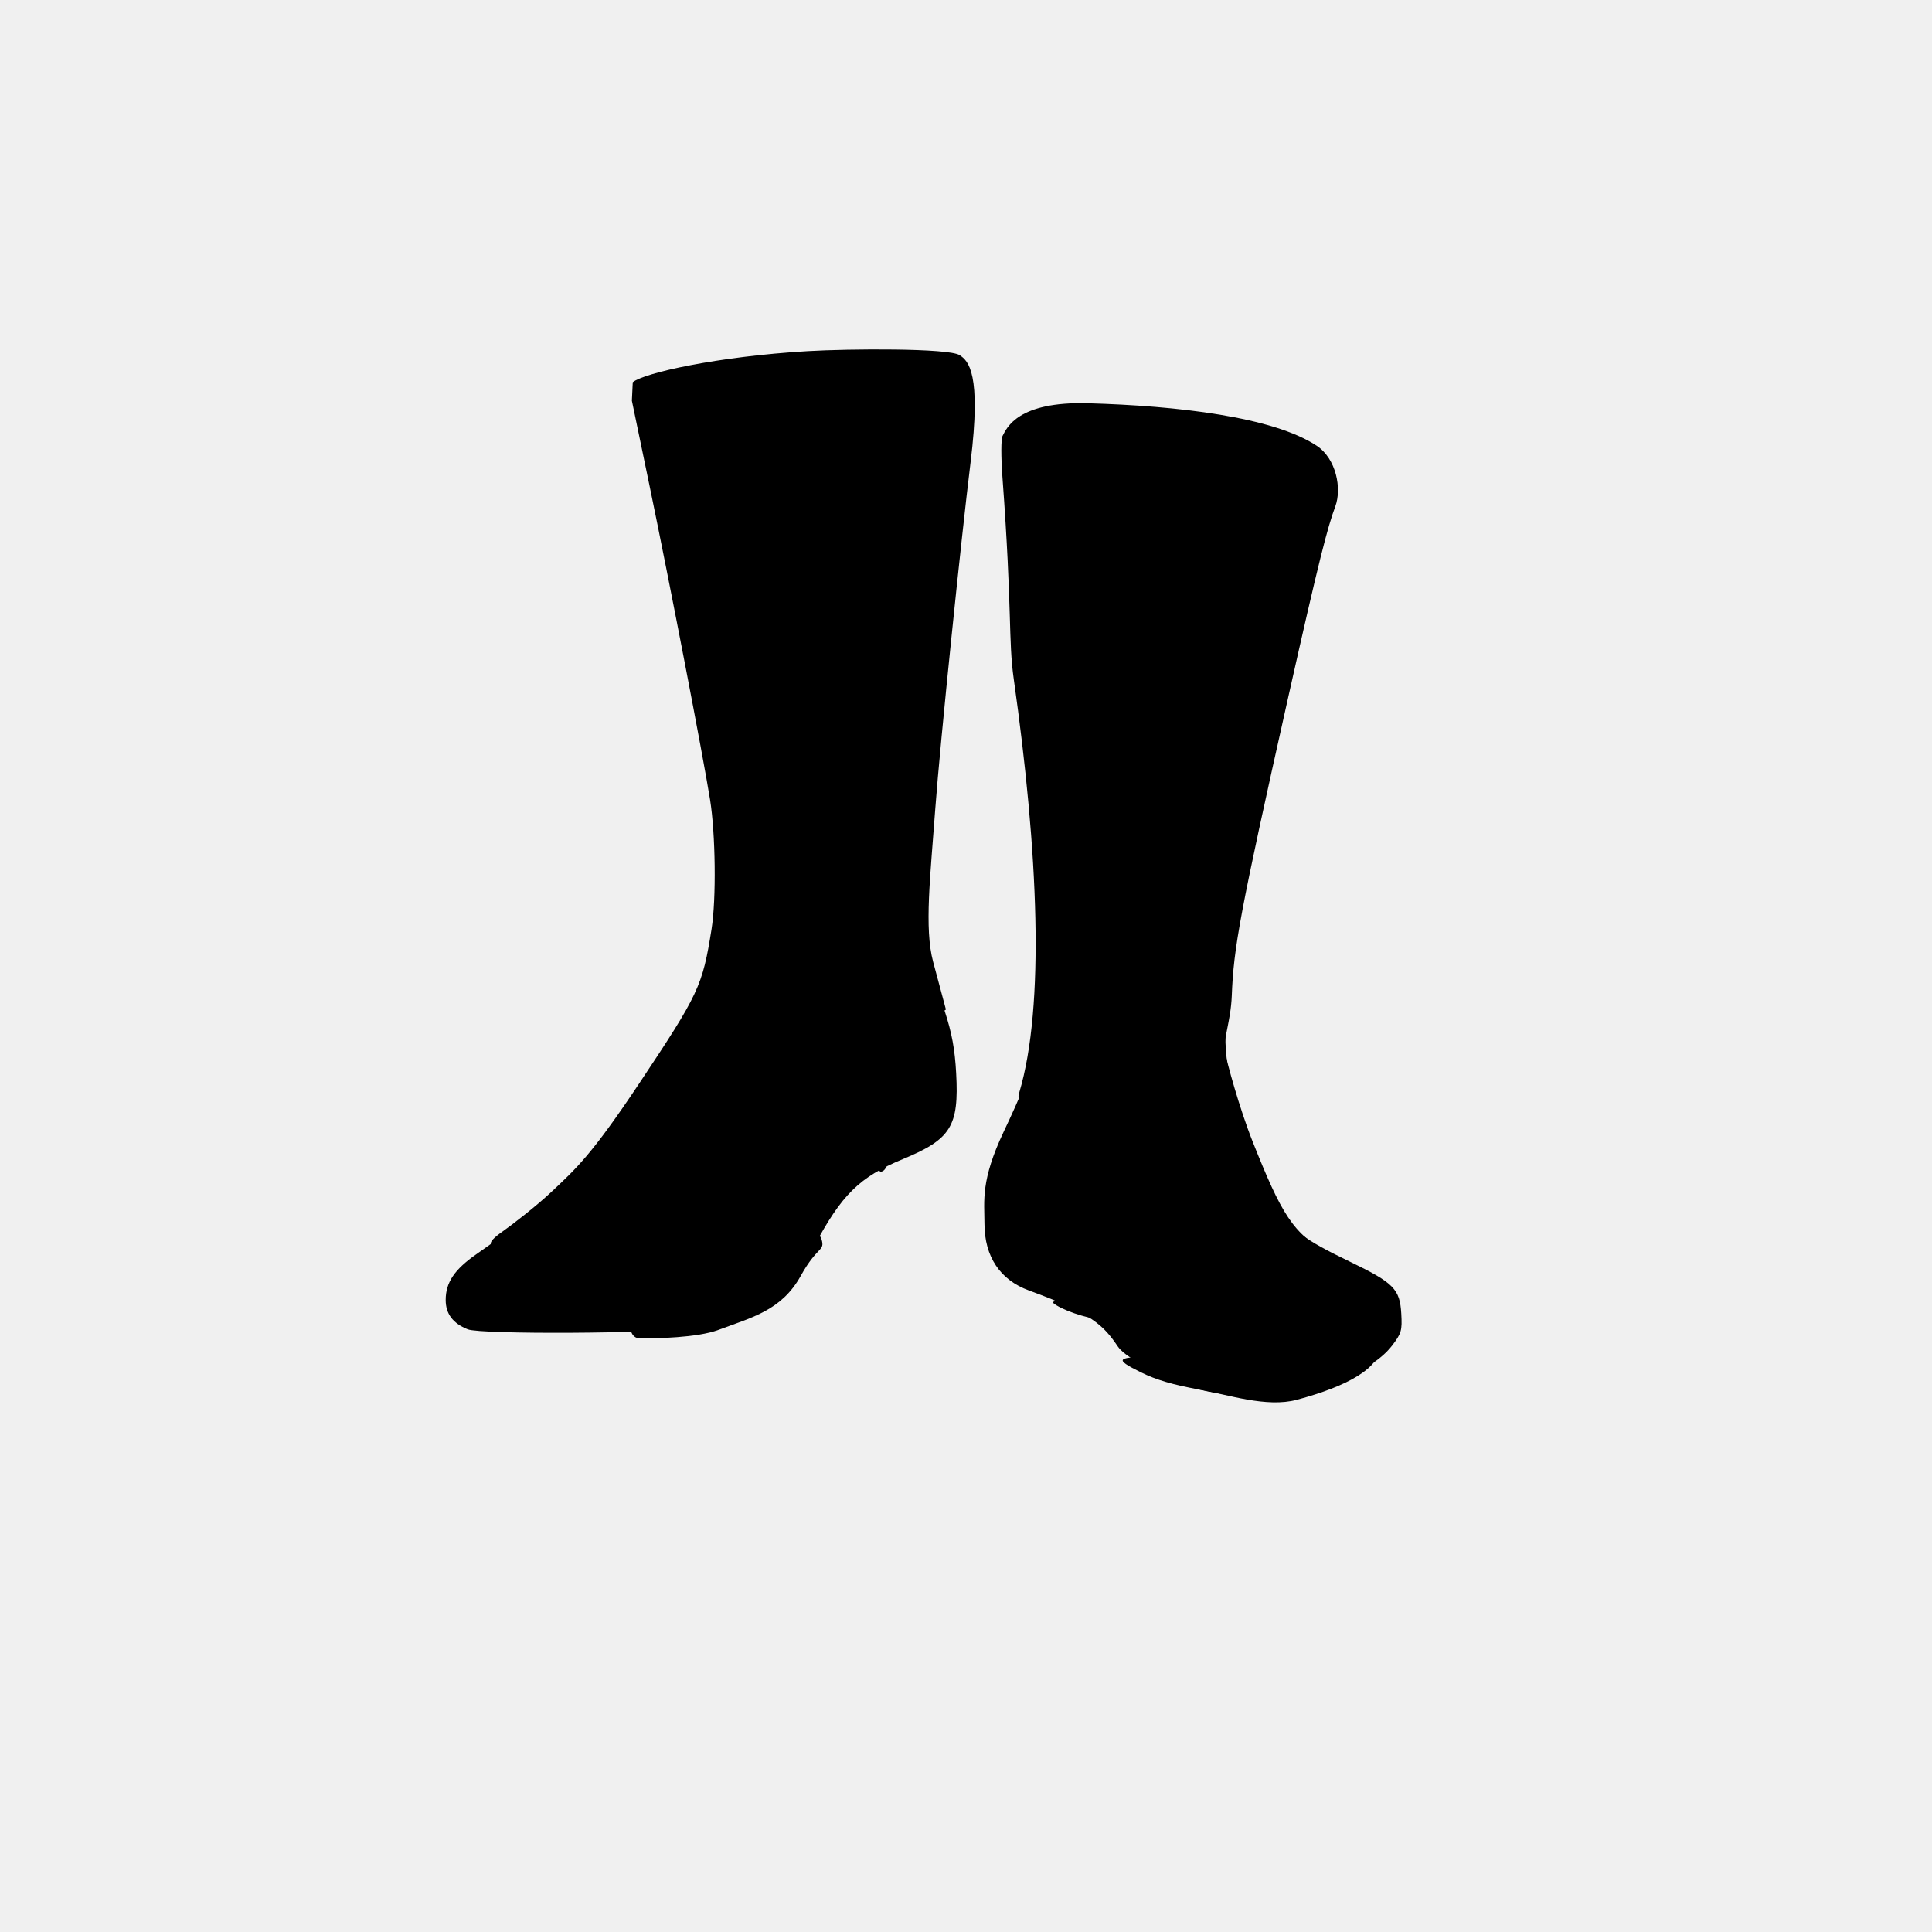
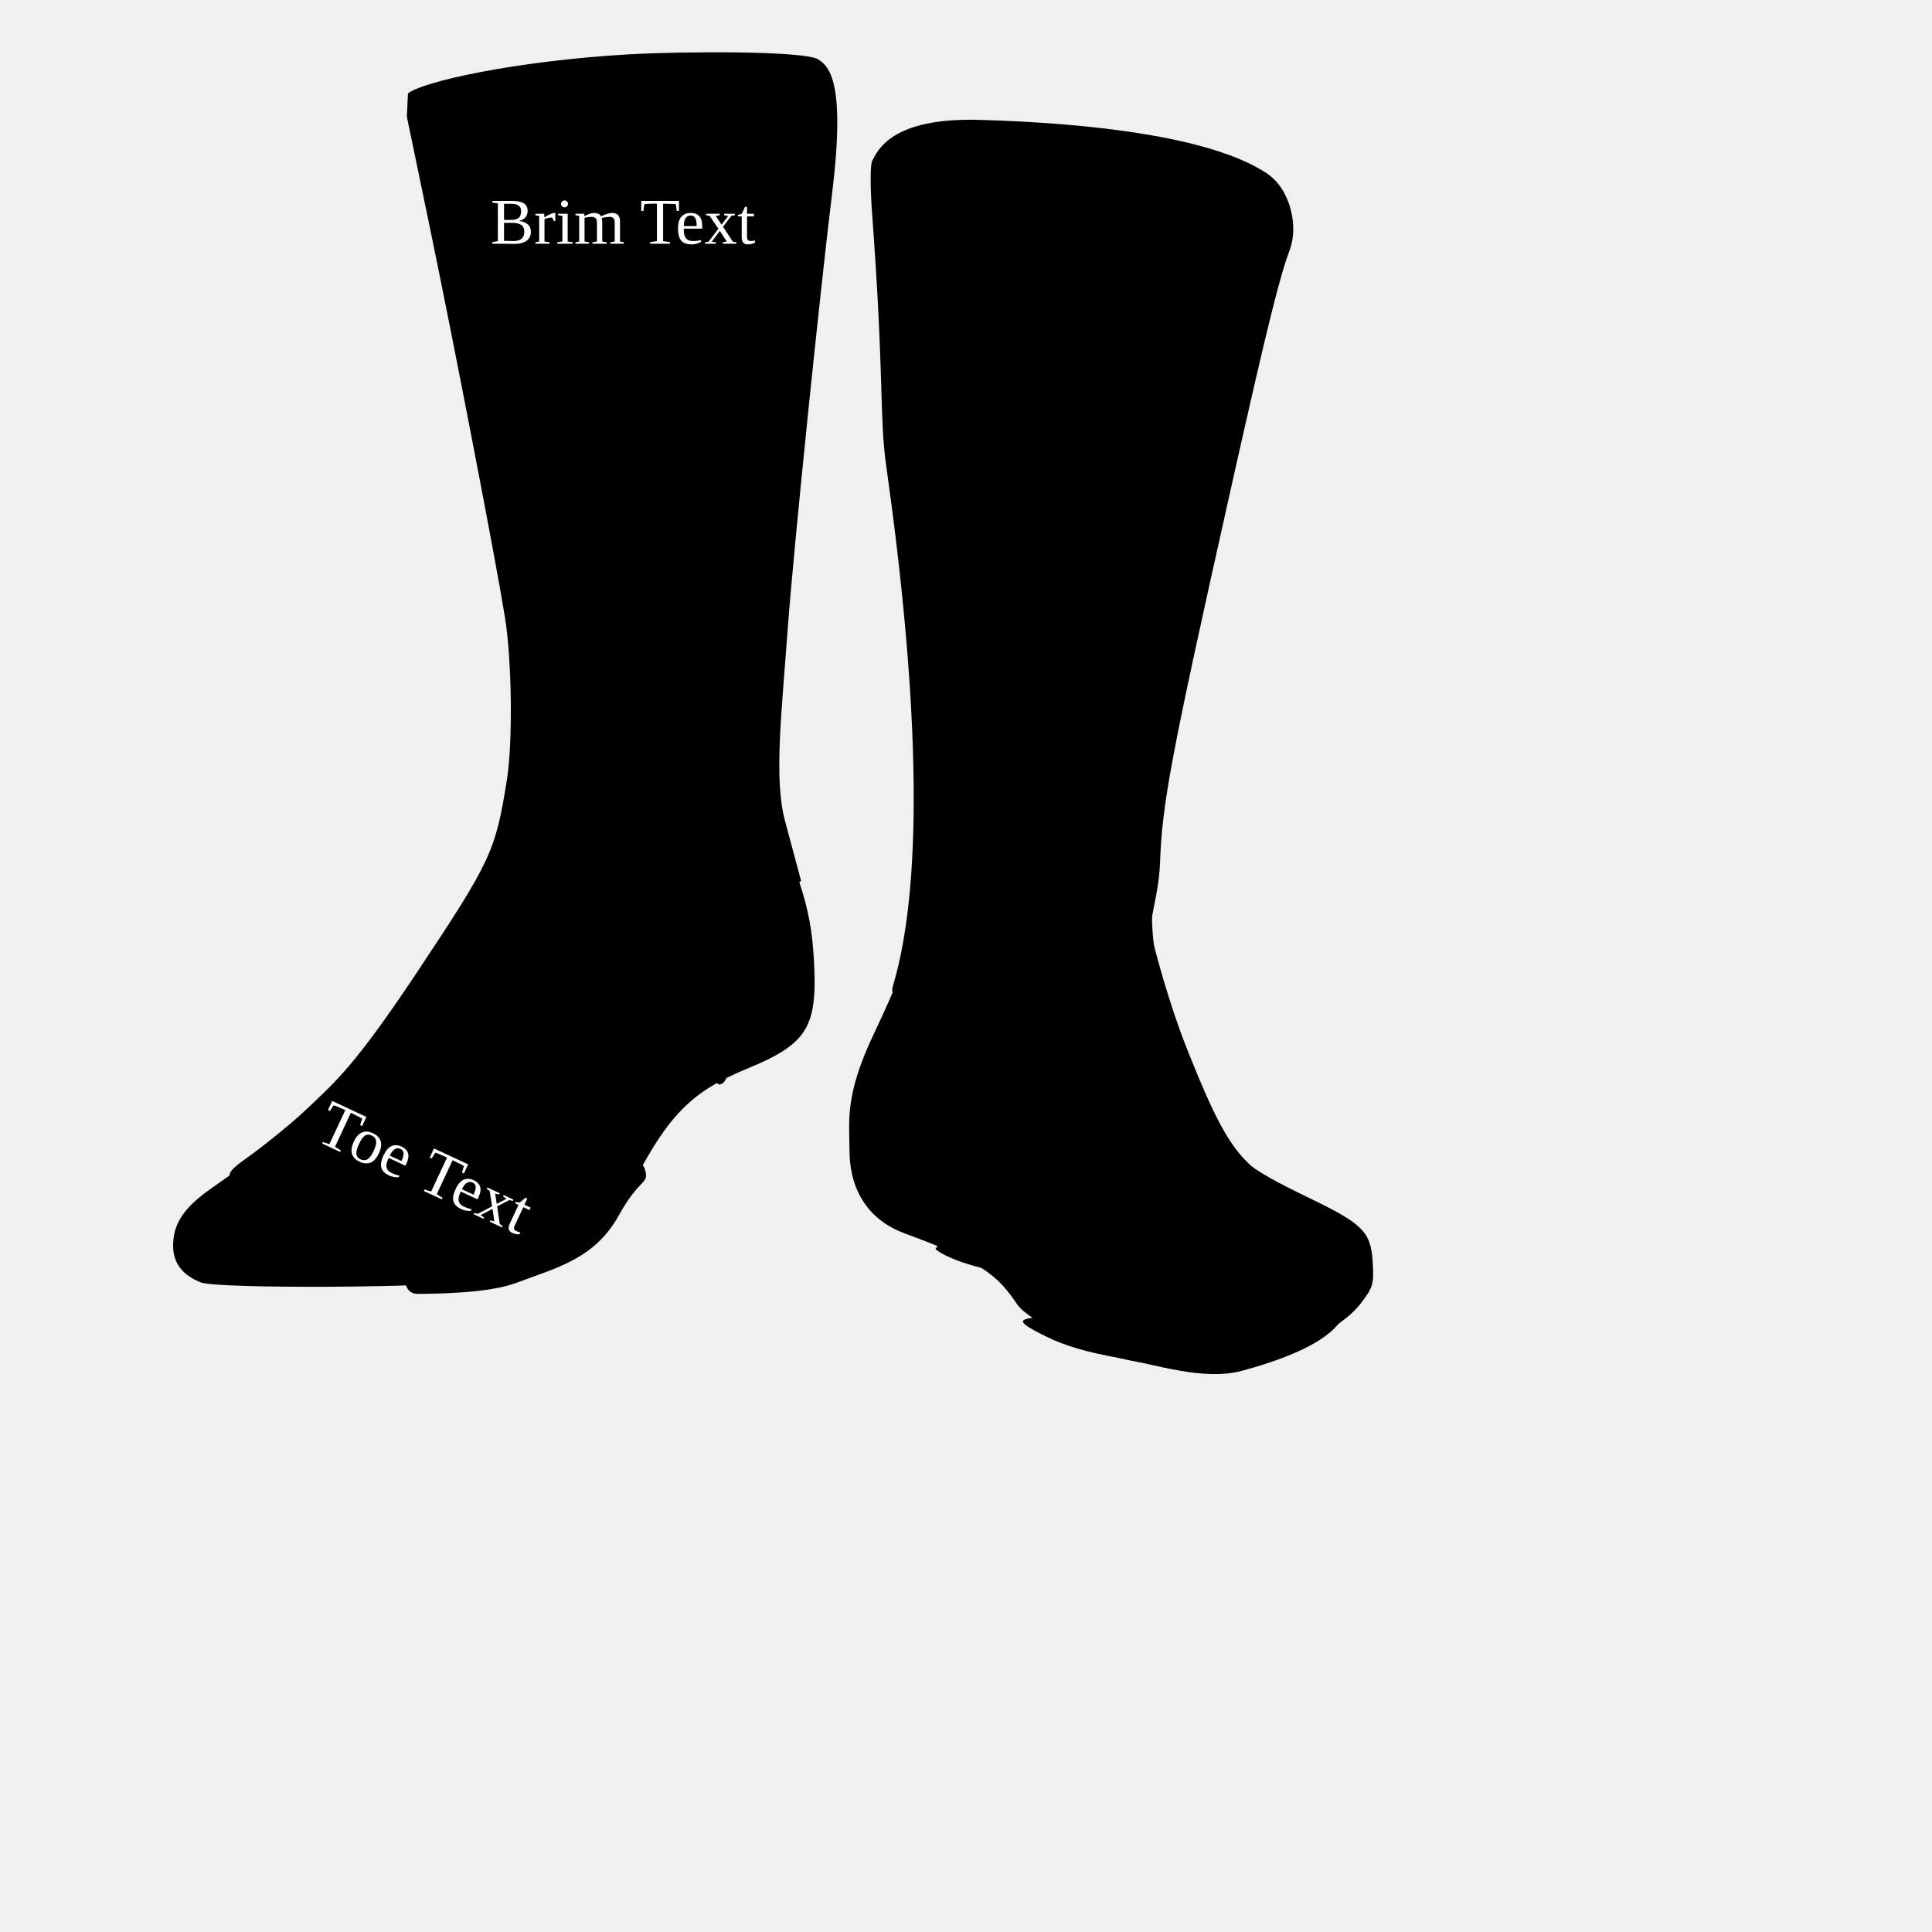
- <svg xmlns="http://www.w3.org/2000/svg" viewBox="0 0 816 816" height="816" width="816" id="svg80" version="1.1">
+ <svg xmlns="http://www.w3.org/2000/svg" viewBox="130 130 650 650" height="500" width="500" id="svg80" version="1.1">
  <defs id="defs84">
    <clipPath id="clipPath131" clipPathUnits="userSpaceOnUse">
      <rect y="108.566" x="173.873" height="486.651" width="446.096" id="rect133" style="fill:#000000;fill-opacity:0.187" />
    </clipPath>
  </defs>
  <g clip-path="url(#clipPath131)" transform="translate(-10.42769,6.951797)" id="g90">
-     <path id="secondary" d="m 0,725.905 c 0,-79.645 0.24,-90.335 2.069,-92.164 1.627,-1.627 3.736,-1.881 9.872,-1.186 5.411,0.612 7.96,0.411 8.316,-0.657 0.386,-1.159 6.104,-1.182 23.128,-0.095 C 55.823,632.597 76.8,633.326 90,633.422 c 36.775,0.269 38,0.202 38,-2.089 0,-1.1 -0.6,-2 -1.333,-2 -0.733,0 -1.333,-3 -1.333,-6.667 0,-4.551 0.545,-6.667 1.718,-6.667 0.945,0 4.072,-1.2 6.949,-2.667 2.877,-1.467 6.535,-2.667 8.129,-2.667 1.62,0 3.861,-1.47 5.082,-3.333 88.88,33.865 176.959,-3.923 240.224,4.647 1.522,0.011 4.072,1.409 5.667,3.106 2.331,2.482 2.899,4.701 2.899,11.333 v 8.247 h 9.333 c 8.444,0 9.333,-0.254 9.333,-2.667 0,-1.467 0.6,-2.667 1.333,-2.667 0.733,0 1.343,-0.75 1.355,-1.667 0.012,-0.917 1.662,-3.519 3.667,-5.784 3.23,-3.649 4.737,-4.218 13.23,-5.002 5.271,-0.486 11.126,-1.47 13.01,-2.187 1.884,-0.716 6.558,-1.587 10.387,-1.935 3.892,-0.354 7.585,-1.485 8.375,-2.565 0.894,-1.223 2.738,-1.679 5.022,-1.242 1.985,0.379 8.284,0.007 13.996,-0.829 6.338,-0.927 29.081,-1.494 58.339,-1.455 55.631,0.074 66.548,1.115 106.619,10.161 13.87,3.131 13.799,3.103 14.688,5.905 0.456,1.437 2.019,2.598 3.497,2.598 1.47,0 3.572,0.9 4.672,2 2.268,2.268 5.81,2.674 5.81,0.667 0,-0.733 1.5,-1.333 3.333,-1.333 2.667,0 3.333,0.667 3.333,3.333 0,2.738 -0.655,3.341 -3.667,3.374 -3.362,0.037 -3.452,0.165 -1.084,1.539 1.772,1.028 22.873,1.694 67.258,2.123 50.787,0.49 65.05,0.998 66.417,2.366 1.398,1.398 1.742,18.998 1.742,89.17 V 816 H 408 0 Z M 517.028,579.94 c -9.663,-2.376 -20.369,-7.028 -25.099,-10.908 -1.139,-0.934 -7.05,-3.876 -9.38,-7.288 -6.062,-8.877 -10.673,-13.848 -37.561,-23.659 C 432.834,533.651 426.27,523.825 426.227,510 c -0.032,-10.047 -1.648,-18.32 8.142,-39.02 13.846,-29.273 20.84,-47.728 20.788,-96.313 -0.035,-32.12 -1.297,-50.48 -5.96,-86.667 -4.37,-33.917 -4.857,-39.076 -7.333,-77.708 l -2.374,-37.042 2.744,-2.744 c 2.468,-2.468 4.879,-2.818 23.921,-3.479 36.916,-1.28 67.834,3.648 89.177,14.213 14.224,7.041 19.333,11.814 19.333,18.061 0,2.632 -0.936,7.015 -2.081,9.742 -2.429,5.786 -3.826,11.62 -18.104,75.624 -25.292,113.378 -28.993,136.834 -25.302,160.367 1.502,9.574 12.855,39.604 21.722,57.455 5.068,10.203 9.507,13.705 29.764,23.487 18.439,8.904 21.012,11.51 21.609,21.895 0.412,7.15 0.066,8.346 -3.912,13.543 -5.471,7.147 -16.698,13.372 -32.18,17.842 -14.804,4.274 -33.497,4.535 -49.157,0.685 z m -309.027,-25.438 c -6.291,-2.508 -9.334,-6.555 -9.329,-12.401 0.007,-7.373 3.671,-12.849 12.91,-19.292 27.246,-19.002 42.92,-31.706 50.808,-41.18 2.883,-3.462 14.826,-20.724 26.54,-38.358 19.035,-28.655 21.6,-33.19 24.13,-42.667 7.409,-27.746 7.638,-50.122 0.901,-88.086 -6.059,-34.143 -16.576,-88.181 -24.184,-124.255 -6.974,-33.066 -6.943,-33.283 5.219,-36.915 12.559,-3.751 46.159,-7.437 75.004,-8.229 40.195,-1.104 50.177,1.297 51.097,12.288 0.237,2.827 -0.213,7.568 -1,10.534 -1.573,5.934 -4.556,32.192 -10.686,94.06 -10.808,109.088 -10.806,126.78 0.017,160.054 3.041,9.349 4.295,16.153 4.846,26.295 1.217,22.386 -2.191,27.87 -22.541,36.272 -18.277,7.547 -25.903,15.059 -37.514,36.95 -3.546,6.686 -8.305,14.056 -10.575,16.378 -8.645,8.842 -22.853,14.823 -42.978,18.092 -14.138,2.296 -87.153,2.66 -92.666,0.462 z M 37.6,95.733 c -2.201,-2.201 -2.201,-30.599 0,-32.8 2.201,-2.201 30.599,-2.201 32.8,0 2.201,2.201 2.201,30.599 0,32.8 -2.201,2.201 -30.599,2.201 -32.8,0 z M 67.713,79.667 67.333,66 H 54 40.667 L 40.287,79.667 39.907,93.333 H 54 68.093 Z m 18.184,-19 c 0.001,-15.4 0.195,-21.517 0.431,-13.594 0.236,7.923 0.235,20.523 -0.002,28 -0.237,7.477 -0.43,0.994 -0.429,-14.406 z m 642.667,0 c 10e-4,-15.4 0.195,-21.517 0.431,-13.594 0.236,7.923 0.235,20.523 -10e-4,28 -0.238,7.477 -0.431,0.994 -0.43,-14.406 z M 97.548,69.014 C 96.696,68.163 96,63.708 96,59.114 96,52.508 96.488,50.508 98.333,49.552 99.617,48.887 106.667,48.416 114,48.505 L 127.333,48.667 127.458,54 c 0.21,8.983 0.287,9.205 2.542,7.333 1.1,-0.913 2,-3.665 2,-6.116 0,-5.683 2.234,-6.841 13.483,-6.993 11.696,-0.158 12.853,0.916 13.404,12.443 L 159.333,70 129.214,70.281 C 107.795,70.481 98.649,70.115 97.548,69.014 Z m 9.119,-9.681 c 0,-1.1 -0.9,-2 -2,-2 -1.1,0 -2,0.9 -2,2 0,1.1 0.9,2 2,2 1.1,0 2,-0.9 2,-2 z M 163.833,70 c -0.9,-3.598 -0.274,-20.224 0.789,-20.98 3.194,-2.27 9.859,-1.01 12.515,2.366 l 2.664,3.386 0.433,-3.053 c 0.491,-3.459 5.431,-4.878 8.402,-2.412 1.368,1.136 2.513,1.081 4.598,-0.221 4.704,-2.938 7.522,0.007 6.988,7.305 -0.416,5.682 -0.254,6.034 2.457,5.325 2.599,-0.68 2.812,-1.36 2.037,-6.527 -1.118,-7.454 -1.442,-7.381 30.618,-6.902 l 25.333,0.379 0.44,3.855 c 0.244,2.14 -0.321,4.326 -1.272,4.913 -1.392,0.86 -1.387,1.665 0.025,4.303 3.005,5.615 1.519,8.209 -4.97,8.677 -3.165,0.228 -6.504,-0.208 -7.42,-0.968 -1.153,-0.957 -2.102,-0.947 -3.081,0.031 -0.778,0.778 -2.834,1.214 -4.568,0.968 -2.741,-0.388 -3.207,-1.276 -3.56,-6.78 -0.371,-5.778 -0.702,-6.333 -3.777,-6.333 -3.194,0 -3.347,0.331 -2.927,6.333 0.403,5.753 0.162,6.373 -2.63,6.769 -1.69,0.24 -3.835,-0.196 -4.765,-0.968 -1.131,-0.939 -2.135,-0.961 -3.029,-0.066 -0.812,0.812 -9.413,1.193 -21.902,0.968 C 177.048,70.007 176.659,69.944 176.241,67 175.676,63.023 173.576,63.188 172,67.333 c -0.89,2.341 -2.27,3.333 -4.634,3.333 -1.851,0 -3.441,-0.3 -3.533,-0.667 z m 56.991,-12.287 c -0.39,-0.39 -1.656,-0.346 -2.813,0.098 -1.883,0.723 -1.854,1.191 0.276,4.462 l 2.38,3.655 0.434,-3.753 c 0.239,-2.064 0.114,-4.072 -0.276,-4.462 z m 25.842,3.62 c 0,-2.2 -0.6,-4 -1.333,-4 -0.733,0 -1.333,1.8 -1.333,4 0,2.2 0.6,4 1.333,4 0.733,0 1.333,-1.8 1.333,-4 z m -55.117,-7 C 191.18,53.417 190.877,54.167 190.877,56 c 0,1.833 0.303,2.583 0.673,1.667 0.37,-0.917 0.37,-2.417 0,-3.333 z m 402.776,14 c -0.274,-0.55 -0.46,-5.5 -0.412,-11 l 0.086,-10 28.235,-0.36 c 27.533,-0.351 28.257,-0.291 29.111,2.399 0.513,1.618 0.023,4.059 -1.186,5.904 -1.805,2.755 -1.819,3.347 -0.111,4.765 2.482,2.06 2.505,5.839 0.049,7.877 -1.046,0.868 -4.496,1.391 -7.667,1.163 -4.811,-0.346 -5.836,-0.911 -6.191,-3.415 -0.458,-3.227 -2.907,-4.207 -2.907,-1.163 0,3.557 -3.889,5.457 -7.997,3.906 -2.436,-0.919 -4.243,-0.969 -5.073,-0.139 -0.709,0.709 -2.708,1.088 -4.443,0.843 -2.733,-0.387 -3.17,-1.209 -3.277,-6.17 -0.068,-3.148 -0.895,-6.448 -1.839,-7.333 -1.39,-1.304 -1.57,-0.303 -0.953,5.277 0.601,5.433 0.333,7.051 -1.271,7.667 -2.933,1.126 -13.567,0.96 -14.156,-0.22 z M 623.98,58.255 C 623.964,55.017 623.65,54.478 622.667,56 c -1.709,2.644 -1.709,8.389 0,7.333 0.733,-0.453 1.324,-2.739 1.313,-5.079 z m 31.702,9.548 c -2.261,-1.397 -2.633,-16.66 -0.46,-18.834 2.575,-2.575 59.756,-3.191 61.727,-0.664 0.727,0.932 1.403,5.429 1.501,9.992 0.149,6.929 -0.244,8.523 -2.384,9.668 -2.813,1.506 -57.925,1.358 -60.384,-0.162 z m 34.986,-9.647 c 0,-1.014 -1.2,-2.158 -2.667,-2.542 -1.978,-0.517 -2.667,-0.041 -2.667,1.844 0,1.653 0.933,2.542 2.667,2.542 1.467,0 2.667,-0.83 2.667,-1.844 z m 13.578,-1.111 c -0.957,-0.957 -1.578,-1.035 -1.578,-0.2 0,1.78 1.577,3.357 2.467,2.467 0.379,-0.379 -0.021,-1.399 -0.889,-2.267 z M 35.592,48.481 C 33.92,46.808 34.528,15.339 36.267,13.6 c 2.416,-2.416 32.247,-2.194 34.279,0.254 1.028,1.239 1.414,7.322 1.163,18.333 L 71.333,48.667 53.926,49.037 C 44.352,49.241 36.102,48.991 35.592,48.481 Z" style="fill:black;stroke-width:1" />
-     <path id="primary" d="m 450.289,754.645 c -1.179,-1.908 0.561,-3.487 5.072,-4.601 2.693,-0.665 3.667,-0.407 3.667,0.972 0,4.17 -6.688,6.946 -8.738,3.628 z m 23.886,-0.553 c -1.003,-2.614 0.632,-9.029 2.625,-10.297 0.859,-0.546 2.611,-1.002 3.894,-1.013 2.695,-0.024 3.266,6.412 0.953,10.734 -1.636,3.058 -6.38,3.423 -7.472,0.576 z m 34.932,0.798 c -0.461,-0.747 -0.733,-5.224 -0.603,-9.95 0.214,-7.787 -0.281,-9.535 -5.287,-18.656 -3.038,-5.535 -5.523,-10.392 -5.523,-10.793 0,-0.401 1.495,-0.729 3.322,-0.729 2.636,0 4.176,1.514 7.461,7.333 2.276,4.033 4.665,7.659 5.309,8.057 1.27,0.785 2.971,-1.012 9.204,-9.723 2.563,-3.582 5.085,-5.667 6.856,-5.667 3.625,0 2.988,1.558 -5.292,12.942 -5.833,8.02 -6.751,10.203 -7.739,18.412 -0.975,8.101 -1.495,9.366 -3.995,9.723 -1.581,0.225 -3.252,-0.201 -3.713,-0.948 z m 35.93,-0.114 c -0.5,-0.809 -0.205,-8.908 0.656,-17.997 0.861,-9.089 1.173,-17.762 0.693,-19.272 -0.834,-2.627 -0.375,-2.746 10.639,-2.746 16.031,0 19.28,1.943 19.315,11.548 0.028,7.524 -5.514,12.452 -14.003,12.452 -6.674,0 -7.484,0.869 -9.31,10 -1.059,5.297 -1.924,6.751 -4.208,7.076 -1.581,0.225 -3.283,-0.252 -3.783,-1.061 z m 22.776,-22.78 c 2.298,-1.908 2.468,-8.115 0.281,-10.301 -2.405,-2.405 -11.281,-2.036 -12.257,0.509 -1.134,2.954 -1.01,10.578 0.191,11.786 1.332,1.34 9.417,-0.028 11.786,-1.994 z m 17.027,22.091 c -0.444,-1.156 -0.113,-9.477 0.734,-18.49 0.847,-9.014 1.157,-17.389 0.688,-18.612 -0.765,-1.993 0.674,-2.223 13.878,-2.223 8.102,0 15.059,0.532 15.461,1.182 1.448,2.342 -2.836,4.017 -11.291,4.413 l -8.616,0.404 -0.432,4.527 c -0.539,5.648 1.116,6.76 10.099,6.786 5.324,0.015 7,0.499 7,2.02 0,1.527 -1.675,2 -7.079,2 -9.38,0 -11.905,1.94 -11.352,8.72 l 0.431,5.28 9.753,0.393 c 8.353,0.337 9.69,0.72 9.318,2.667 -0.632,3.3 -27.349,4.171 -28.591,0.932 z M 257.694,738.095 c 0,-2.934 0.642,-4.667 1.729,-4.667 1.051,0 1.641,1.437 1.505,3.667 -0.325,5.341 -0.434,5.667 -1.901,5.667 -0.733,0 -1.333,-2.1 -1.333,-4.667 z m 13.333,0.163 c 0,-3.404 0.59,-4.83 2,-4.83 1.1,0 2.019,1.05 2.042,2.333 0.04,2.222 0.127,2.222 1.814,0 2.551,-3.361 3.477,-2.893 3.477,1.757 0,3.515 -0.384,3.968 -2.731,3.223 -1.502,-0.477 -3.602,-0.144 -4.667,0.74 -1.632,1.354 -1.936,0.848 -1.936,-3.223 z m 15.556,3.615 c -1.219,-1.219 -1.127,-7.112 0.111,-7.108 0.55,0.001 1.064,1.802 1.142,4 0.153,4.305 0.093,4.454 -1.253,3.108 z m 7.556,-3.17 c 0,-2.168 0.5,-3.941 1.111,-3.941 0.611,0 1.111,1.465 1.111,3.255 0,1.79 -0.5,3.564 -1.111,3.941 -0.611,0.378 -1.111,-1.087 -1.111,-3.255 z m 7.556,-0.322 c 0,-5.463 1.91,-6.656 3.138,-1.96 0.467,1.786 -0.008,3.782 -1.178,4.952 -1.725,1.725 -1.96,1.365 -1.96,-2.992 z m 12.925,0.714 c -0.795,-4.051 0.975,-6.989 2.973,-4.933 1.382,1.423 0.355,8.6 -1.231,8.6 -0.562,0 -1.346,-1.65 -1.742,-3.667 z m 13.742,-0.837 c 0,-5.365 0.841,-5.969 3.477,-2.497 1.687,2.222 1.773,2.222 1.814,0 0.023,-1.283 0.942,-2.333 2.042,-2.333 2.213,0 2.343,0.582 1.14,5.075 -0.543,2.027 -1.503,2.815 -2.817,2.31 -1.097,-0.421 -2.818,-0.081 -3.825,0.755 -1.495,1.241 -1.831,0.634 -1.831,-3.31 z m 17.333,2.168 c 0,-1.529 -0.364,-3.729 -0.809,-4.889 -0.528,-1.375 -0.076,-2.109 1.3,-2.109 1.66,0 1.934,0.923 1.284,4.333 -1.002,5.263 -1.775,6.424 -1.775,2.665 z m 13.408,-0.85 c -1.702,-4.421 -1.316,-5.205 2.259,-4.589 2.311,0.398 2.398,0.834 0.893,4.441 l -1.669,4 z m 17.771,1.263 c -0.406,-1.057 -0.503,-3.007 -0.215,-4.333 0.326,-1.506 0.782,-0.784 1.215,1.922 0.726,4.541 0.254,5.679 -1,2.411 z m 7.578,-2.011 c -0.069,-3.506 0.28,-4.23 1.466,-3.044 1.151,1.151 1.174,2.35 0.09,4.6 -1.377,2.858 -1.472,2.763 -1.556,-1.556 z m 6.619,-0.4 c -0.03,-3.574 0.528,-5 1.958,-5 2.555,0 2.578,4.059 0.042,7.412 -1.834,2.425 -1.96,2.274 -2,-2.412 z m -126.709,-2.333 c 0,-2.489 0.356,-2.844 1.6,-1.6 1.244,1.244 1.244,1.956 0,3.2 -1.244,1.244 -1.6,0.889 -1.6,-1.6 z m 42.667,0 c 0,-1.719 0.675,-2.664 1.667,-2.333 0.917,0.306 1.667,1.356 1.667,2.333 0,0.978 -0.75,2.028 -1.667,2.333 -0.991,0.33 -1.667,-0.615 -1.667,-2.333 z m 145.333,-13.333 c 0,-7.964 0.018,-8 3.921,-8 5.111,0 5.832,1.431 4.737,9.395 -0.852,6.194 -1.149,6.605 -4.783,6.605 -3.847,0 -3.875,-0.057 -3.875,-8 z m 23.785,-0.003 -0.452,-8.002 4.255,0.003 c 2.34,10e-4 4.572,0.516 4.96,1.144 0.388,0.628 0.34,4.228 -0.107,8 -0.759,6.411 -1.054,6.859 -4.508,6.859 -3.578,0 -3.71,-0.255 -4.148,-8.002 z m 40.882,-142.819 c -11.116,-1.984 -18.362,-4.117 -24.75,-7.286 -11.671,-5.79 -10.764,-6.553 7.865,-6.621 20.711,-0.076 28.881,-2.686 37.427,-11.958 6.093,-6.61 6.395,-7.543 3.283,-10.126 -1.196,-0.993 -5.706,-6.444 -10.022,-12.113 -4.392,-5.769 -8.571,-10.025 -9.492,-9.664 -0.905,0.354 -3.843,4.191 -6.53,8.525 -8.628,13.919 -22.736,21.048 -39.057,19.738 -6.518,-0.523 -17.398,-4.289 -20.558,-7.116 -0.275,-0.246 2.868,-3.527 6.985,-7.29 5.568,-5.089 9.027,-9.919 13.501,-18.857 3.308,-6.608 6.015,-13.05 6.015,-14.313 0,-1.264 -2.769,-5.853 -6.154,-10.198 -3.384,-4.345 -9.751,-13 -14.149,-19.233 -9.32,-13.211 -12.303,-15.93 -17.52,-15.97 -3.334,-0.026 -3.708,-0.413 -2.931,-3.03 10.833,-36.482 8.024,-101.273 -2.346,-174.561 -2.381,-16.829 -0.564,-28.381 -4.768,-85.106 -0.649,-8.752 -0.633,-16.3 0.036,-17.585 1.789,-3.436 6.421,-14.624 36.032,-13.799 37.835,1.054 78.279,5.765 96.665,17.943 8.252,5.466 10.648,18.075 7.854,25.603 -3.286,8.857 -6.764,21.997 -19.962,80.922 -20.524,91.638 -22.98,105.467 -23.771,125.803 -0.417,10.716 -3.788,18.779 -2.906,23.542 0.815,4.4 6.108,23.925 11.763,38.133 11.997,30.139 16.981,39.052 32.495,47.204 16.452,8.645 21.441,28.492 21.441,38.837 0,9.363 -13.583,17.078 -35.315,22.9 -12.783,3.425 -29.154,-2.188 -41.131,-4.325 z m -240.225,-29.389 c 1.085,-4.15 -2.05,-10.659 -7.26,-15.07 -9.21,-7.798 -26.643,-13.451 -48.307,-15.665 -3.648,-0.373 -6.255,-1.215 1.411,-6.604 4.383,-3.081 14.467,-10.888 20.907,-16.974 10.077,-9.523 16.529,-15.075 36.805,-45.529 25.281,-37.973 26.769,-41.146 30.605,-65.28 2.013,-12.665 1.691,-40.103 -0.642,-54.667 -2.993,-18.688 -17.02,-91.432 -25.561,-132.564 l -7.454,-35.897 0.373,-7.822 c 4.887,-3.957 35.76,-10.873 73.923,-13.125 17.351,-1.024 59.529,-1.322 64.14,1.699 3.675,2.408 9.259,7.57 4.614,45.252 -3.846,31.197 -12.909,118.91 -14.878,145.952 -2.124,29.183 -4.733,50.854 -0.933,65.029 l 5.398,20.133 -20.875,14.487 c -10.983,7.622 -4.887,12.838 -4.067,26.417 0.877,14.529 2.061,26.731 -2.419,27.594 -1.626,0.313 -4.867,-7.78 -5.582,-12.081 -1.638,-9.854 -5.98,-15.739 -11.612,-15.739 -2.96,0 -24.035,31.994 -23.215,35.242 0.383,1.517 14.328,18.091 15.217,21.061 1.581,5.282 -1.615,2.615 -8.768,15.537 -8.099,14.632 -20.793,17.583 -34.71,22.79 -9.095,3.403 -26.625,3.619 -33.127,3.619 -4.194,0 -4.649,-5.244 -3.983,-7.792 z m 90.838,-388.507 c 23.727,-2.798 31.387,-4.416 31.387,-6.629 0,-2.994 -10.713,-3.775 -39.304,-2.864 -25.803,0.822 -48.485,3.067 -63.029,6.238 -6.69,1.459 -8.071,2.457 -6.111,4.416 1.774,1.774 59.552,0.903 77.057,-1.162 z M 171.694,64.095 c 0.453,-0.733 1.089,-1.333 1.412,-1.333 0.323,0 0.588,0.6 0.588,1.333 0,0.733 -0.635,1.333 -1.412,1.333 -0.777,0 -1.041,-0.6 -0.588,-1.333 z m 512.902,-3.404 c 0.603,-2.896 2.969,-3.073 3.511,-0.263 0.281,1.459 -0.373,2.333 -1.746,2.333 -1.281,0 -2.016,-0.862 -1.764,-2.07 z m -78.902,-1.342 c 0,-1.143 0.61,-1.702 1.355,-1.241 0.745,0.461 1.01,1.396 0.588,2.079 -1.143,1.849 -1.943,1.505 -1.943,-0.837 z M 173.262,58.225 c -0.753,-1.962 0.109,-3.464 1.988,-3.464 0.611,0 1.111,1.2 1.111,2.667 0,3.057 -2.031,3.58 -3.099,0.797 z m 38.765,-3.013 c 0.917,-0.37 2.417,-0.37 3.333,0 0.917,0.37 0.167,0.673 -1.667,0.673 -1.833,0 -2.583,-0.303 -1.667,-0.673 z m 14.667,0 c 0.917,-0.37 2.417,-0.37 3.333,0 0.917,0.37 0.167,0.673 -1.667,0.673 -1.833,0 -2.583,-0.303 -1.667,-0.673 z M 28.361,33.428 V 18.761 H 43.028 57.694 V 33.428 48.095 H 43.028 28.361 Z" style="fill:black;stroke-width:1" />
+     <path id="secondaryColor" d="m 0,725.905 c 0,-79.645 0.24,-90.335 2.069,-92.164 1.627,-1.627 3.736,-1.881 9.872,-1.186 5.411,0.612 7.96,0.411 8.316,-0.657 0.386,-1.159 6.104,-1.182 23.128,-0.095 C 55.823,632.597 76.8,633.326 90,633.422 c 36.775,0.269 38,0.202 38,-2.089 0,-1.1 -0.6,-2 -1.333,-2 -0.733,0 -1.333,-3 -1.333,-6.667 0,-4.551 0.545,-6.667 1.718,-6.667 0.945,0 4.072,-1.2 6.949,-2.667 2.877,-1.467 6.535,-2.667 8.129,-2.667 1.62,0 3.861,-1.47 5.082,-3.333 88.88,33.865 176.959,-3.923 240.224,4.647 1.522,0.011 4.072,1.409 5.667,3.106 2.331,2.482 2.899,4.701 2.899,11.333 v 8.247 h 9.333 c 8.444,0 9.333,-0.254 9.333,-2.667 0,-1.467 0.6,-2.667 1.333,-2.667 0.733,0 1.343,-0.75 1.355,-1.667 0.012,-0.917 1.662,-3.519 3.667,-5.784 3.23,-3.649 4.737,-4.218 13.23,-5.002 5.271,-0.486 11.126,-1.47 13.01,-2.187 1.884,-0.716 6.558,-1.587 10.387,-1.935 3.892,-0.354 7.585,-1.485 8.375,-2.565 0.894,-1.223 2.738,-1.679 5.022,-1.242 1.985,0.379 8.284,0.007 13.996,-0.829 6.338,-0.927 29.081,-1.494 58.339,-1.455 55.631,0.074 66.548,1.115 106.619,10.161 13.87,3.131 13.799,3.103 14.688,5.905 0.456,1.437 2.019,2.598 3.497,2.598 1.47,0 3.572,0.9 4.672,2 2.268,2.268 5.81,2.674 5.81,0.667 0,-0.733 1.5,-1.333 3.333,-1.333 2.667,0 3.333,0.667 3.333,3.333 0,2.738 -0.655,3.341 -3.667,3.374 -3.362,0.037 -3.452,0.165 -1.084,1.539 1.772,1.028 22.873,1.694 67.258,2.123 50.787,0.49 65.05,0.998 66.417,2.366 1.398,1.398 1.742,18.998 1.742,89.17 V 816 H 408 0 Z M 517.028,579.94 c -9.663,-2.376 -20.369,-7.028 -25.099,-10.908 -1.139,-0.934 -7.05,-3.876 -9.38,-7.288 -6.062,-8.877 -10.673,-13.848 -37.561,-23.659 C 432.834,533.651 426.27,523.825 426.227,510 c -0.032,-10.047 -1.648,-18.32 8.142,-39.02 13.846,-29.273 20.84,-47.728 20.788,-96.313 -0.035,-32.12 -1.297,-50.48 -5.96,-86.667 -4.37,-33.917 -4.857,-39.076 -7.333,-77.708 l -2.374,-37.042 2.744,-2.744 c 2.468,-2.468 4.879,-2.818 23.921,-3.479 36.916,-1.28 67.834,3.648 89.177,14.213 14.224,7.041 19.333,11.814 19.333,18.061 0,2.632 -0.936,7.015 -2.081,9.742 -2.429,5.786 -3.826,11.62 -18.104,75.624 -25.292,113.378 -28.993,136.834 -25.302,160.367 1.502,9.574 12.855,39.604 21.722,57.455 5.068,10.203 9.507,13.705 29.764,23.487 18.439,8.904 21.012,11.51 21.609,21.895 0.412,7.15 0.066,8.346 -3.912,13.543 -5.471,7.147 -16.698,13.372 -32.18,17.842 -14.804,4.274 -33.497,4.535 -49.157,0.685 z m -309.027,-25.438 c -6.291,-2.508 -9.334,-6.555 -9.329,-12.401 0.007,-7.373 3.671,-12.849 12.91,-19.292 27.246,-19.002 42.92,-31.706 50.808,-41.18 2.883,-3.462 14.826,-20.724 26.54,-38.358 19.035,-28.655 21.6,-33.19 24.13,-42.667 7.409,-27.746 7.638,-50.122 0.901,-88.086 -6.059,-34.143 -16.576,-88.181 -24.184,-124.255 -6.974,-33.066 -6.943,-33.283 5.219,-36.915 12.559,-3.751 46.159,-7.437 75.004,-8.229 40.195,-1.104 50.177,1.297 51.097,12.288 0.237,2.827 -0.213,7.568 -1,10.534 -1.573,5.934 -4.556,32.192 -10.686,94.06 -10.808,109.088 -10.806,126.78 0.017,160.054 3.041,9.349 4.295,16.153 4.846,26.295 1.217,22.386 -2.191,27.87 -22.541,36.272 -18.277,7.547 -25.903,15.059 -37.514,36.95 -3.546,6.686 -8.305,14.056 -10.575,16.378 -8.645,8.842 -22.853,14.823 -42.978,18.092 -14.138,2.296 -87.153,2.66 -92.666,0.462 z M 37.6,95.733 c -2.201,-2.201 -2.201,-30.599 0,-32.8 2.201,-2.201 30.599,-2.201 32.8,0 2.201,2.201 2.201,30.599 0,32.8 -2.201,2.201 -30.599,2.201 -32.8,0 z M 67.713,79.667 67.333,66 H 54 40.667 L 40.287,79.667 39.907,93.333 H 54 68.093 Z m 18.184,-19 c 0.001,-15.4 0.195,-21.517 0.431,-13.594 0.236,7.923 0.235,20.523 -0.002,28 -0.237,7.477 -0.43,0.994 -0.429,-14.406 z m 642.667,0 c 10e-4,-15.4 0.195,-21.517 0.431,-13.594 0.236,7.923 0.235,20.523 -10e-4,28 -0.238,7.477 -0.431,0.994 -0.43,-14.406 z M 97.548,69.014 C 96.696,68.163 96,63.708 96,59.114 96,52.508 96.488,50.508 98.333,49.552 99.617,48.887 106.667,48.416 114,48.505 L 127.333,48.667 127.458,54 c 0.21,8.983 0.287,9.205 2.542,7.333 1.1,-0.913 2,-3.665 2,-6.116 0,-5.683 2.234,-6.841 13.483,-6.993 11.696,-0.158 12.853,0.916 13.404,12.443 L 159.333,70 129.214,70.281 C 107.795,70.481 98.649,70.115 97.548,69.014 Z m 9.119,-9.681 c 0,-1.1 -0.9,-2 -2,-2 -1.1,0 -2,0.9 -2,2 0,1.1 0.9,2 2,2 1.1,0 2,-0.9 2,-2 z M 163.833,70 c -0.9,-3.598 -0.274,-20.224 0.789,-20.98 3.194,-2.27 9.859,-1.01 12.515,2.366 l 2.664,3.386 0.433,-3.053 c 0.491,-3.459 5.431,-4.878 8.402,-2.412 1.368,1.136 2.513,1.081 4.598,-0.221 4.704,-2.938 7.522,0.007 6.988,7.305 -0.416,5.682 -0.254,6.034 2.457,5.325 2.599,-0.68 2.812,-1.36 2.037,-6.527 -1.118,-7.454 -1.442,-7.381 30.618,-6.902 l 25.333,0.379 0.44,3.855 c 0.244,2.14 -0.321,4.326 -1.272,4.913 -1.392,0.86 -1.387,1.665 0.025,4.303 3.005,5.615 1.519,8.209 -4.97,8.677 -3.165,0.228 -6.504,-0.208 -7.42,-0.968 -1.153,-0.957 -2.102,-0.947 -3.081,0.031 -0.778,0.778 -2.834,1.214 -4.568,0.968 -2.741,-0.388 -3.207,-1.276 -3.56,-6.78 -0.371,-5.778 -0.702,-6.333 -3.777,-6.333 -3.194,0 -3.347,0.331 -2.927,6.333 0.403,5.753 0.162,6.373 -2.63,6.769 -1.69,0.24 -3.835,-0.196 -4.765,-0.968 -1.131,-0.939 -2.135,-0.961 -3.029,-0.066 -0.812,0.812 -9.413,1.193 -21.902,0.968 C 177.048,70.007 176.659,69.944 176.241,67 175.676,63.023 173.576,63.188 172,67.333 c -0.89,2.341 -2.27,3.333 -4.634,3.333 -1.851,0 -3.441,-0.3 -3.533,-0.667 z m 56.991,-12.287 c -0.39,-0.39 -1.656,-0.346 -2.813,0.098 -1.883,0.723 -1.854,1.191 0.276,4.462 l 2.38,3.655 0.434,-3.753 c 0.239,-2.064 0.114,-4.072 -0.276,-4.462 z m 25.842,3.62 c 0,-2.2 -0.6,-4 -1.333,-4 -0.733,0 -1.333,1.8 -1.333,4 0,2.2 0.6,4 1.333,4 0.733,0 1.333,-1.8 1.333,-4 z m -55.117,-7 C 191.18,53.417 190.877,54.167 190.877,56 c 0,1.833 0.303,2.583 0.673,1.667 0.37,-0.917 0.37,-2.417 0,-3.333 z m 402.776,14 c -0.274,-0.55 -0.46,-5.5 -0.412,-11 l 0.086,-10 28.235,-0.36 c 27.533,-0.351 28.257,-0.291 29.111,2.399 0.513,1.618 0.023,4.059 -1.186,5.904 -1.805,2.755 -1.819,3.347 -0.111,4.765 2.482,2.06 2.505,5.839 0.049,7.877 -1.046,0.868 -4.496,1.391 -7.667,1.163 -4.811,-0.346 -5.836,-0.911 -6.191,-3.415 -0.458,-3.227 -2.907,-4.207 -2.907,-1.163 0,3.557 -3.889,5.457 -7.997,3.906 -2.436,-0.919 -4.243,-0.969 -5.073,-0.139 -0.709,0.709 -2.708,1.088 -4.443,0.843 -2.733,-0.387 -3.17,-1.209 -3.277,-6.17 -0.068,-3.148 -0.895,-6.448 -1.839,-7.333 -1.39,-1.304 -1.57,-0.303 -0.953,5.277 0.601,5.433 0.333,7.051 -1.271,7.667 -2.933,1.126 -13.567,0.96 -14.156,-0.22 z M 623.98,58.255 C 623.964,55.017 623.65,54.478 622.667,56 c -1.709,2.644 -1.709,8.389 0,7.333 0.733,-0.453 1.324,-2.739 1.313,-5.079 z m 31.702,9.548 c -2.261,-1.397 -2.633,-16.66 -0.46,-18.834 2.575,-2.575 59.756,-3.191 61.727,-0.664 0.727,0.932 1.403,5.429 1.501,9.992 0.149,6.929 -0.244,8.523 -2.384,9.668 -2.813,1.506 -57.925,1.358 -60.384,-0.162 z m 34.986,-9.647 c 0,-1.014 -1.2,-2.158 -2.667,-2.542 -1.978,-0.517 -2.667,-0.041 -2.667,1.844 0,1.653 0.933,2.542 2.667,2.542 1.467,0 2.667,-0.83 2.667,-1.844 z m 13.578,-1.111 c -0.957,-0.957 -1.578,-1.035 -1.578,-0.2 0,1.78 1.577,3.357 2.467,2.467 0.379,-0.379 -0.021,-1.399 -0.889,-2.267 z M 35.592,48.481 C 33.92,46.808 34.528,15.339 36.267,13.6 c 2.416,-2.416 32.247,-2.194 34.279,0.254 1.028,1.239 1.414,7.322 1.163,18.333 L 71.333,48.667 53.926,49.037 C 44.352,49.241 36.102,48.991 35.592,48.481 Z" style="fill:black;stroke-width:1" />
+     <path id="primaryColor" d="m 450.289,754.645 c -1.179,-1.908 0.561,-3.487 5.072,-4.601 2.693,-0.665 3.667,-0.407 3.667,0.972 0,4.17 -6.688,6.946 -8.738,3.628 z m 23.886,-0.553 c -1.003,-2.614 0.632,-9.029 2.625,-10.297 0.859,-0.546 2.611,-1.002 3.894,-1.013 2.695,-0.024 3.266,6.412 0.953,10.734 -1.636,3.058 -6.38,3.423 -7.472,0.576 z m 34.932,0.798 c -0.461,-0.747 -0.733,-5.224 -0.603,-9.95 0.214,-7.787 -0.281,-9.535 -5.287,-18.656 -3.038,-5.535 -5.523,-10.392 -5.523,-10.793 0,-0.401 1.495,-0.729 3.322,-0.729 2.636,0 4.176,1.514 7.461,7.333 2.276,4.033 4.665,7.659 5.309,8.057 1.27,0.785 2.971,-1.012 9.204,-9.723 2.563,-3.582 5.085,-5.667 6.856,-5.667 3.625,0 2.988,1.558 -5.292,12.942 -5.833,8.02 -6.751,10.203 -7.739,18.412 -0.975,8.101 -1.495,9.366 -3.995,9.723 -1.581,0.225 -3.252,-0.201 -3.713,-0.948 z m 35.93,-0.114 c -0.5,-0.809 -0.205,-8.908 0.656,-17.997 0.861,-9.089 1.173,-17.762 0.693,-19.272 -0.834,-2.627 -0.375,-2.746 10.639,-2.746 16.031,0 19.28,1.943 19.315,11.548 0.028,7.524 -5.514,12.452 -14.003,12.452 -6.674,0 -7.484,0.869 -9.31,10 -1.059,5.297 -1.924,6.751 -4.208,7.076 -1.581,0.225 -3.283,-0.252 -3.783,-1.061 z m 22.776,-22.78 c 2.298,-1.908 2.468,-8.115 0.281,-10.301 -2.405,-2.405 -11.281,-2.036 -12.257,0.509 -1.134,2.954 -1.01,10.578 0.191,11.786 1.332,1.34 9.417,-0.028 11.786,-1.994 z m 17.027,22.091 c -0.444,-1.156 -0.113,-9.477 0.734,-18.49 0.847,-9.014 1.157,-17.389 0.688,-18.612 -0.765,-1.993 0.674,-2.223 13.878,-2.223 8.102,0 15.059,0.532 15.461,1.182 1.448,2.342 -2.836,4.017 -11.291,4.413 l -8.616,0.404 -0.432,4.527 c -0.539,5.648 1.116,6.76 10.099,6.786 5.324,0.015 7,0.499 7,2.02 0,1.527 -1.675,2 -7.079,2 -9.38,0 -11.905,1.94 -11.352,8.72 l 0.431,5.28 9.753,0.393 c 8.353,0.337 9.69,0.72 9.318,2.667 -0.632,3.3 -27.349,4.171 -28.591,0.932 z M 257.694,738.095 c 0,-2.934 0.642,-4.667 1.729,-4.667 1.051,0 1.641,1.437 1.505,3.667 -0.325,5.341 -0.434,5.667 -1.901,5.667 -0.733,0 -1.333,-2.1 -1.333,-4.667 z m 13.333,0.163 c 0,-3.404 0.59,-4.83 2,-4.83 1.1,0 2.019,1.05 2.042,2.333 0.04,2.222 0.127,2.222 1.814,0 2.551,-3.361 3.477,-2.893 3.477,1.757 0,3.515 -0.384,3.968 -2.731,3.223 -1.502,-0.477 -3.602,-0.144 -4.667,0.74 -1.632,1.354 -1.936,0.848 -1.936,-3.223 z m 15.556,3.615 c -1.219,-1.219 -1.127,-7.112 0.111,-7.108 0.55,0.001 1.064,1.802 1.142,4 0.153,4.305 0.093,4.454 -1.253,3.108 z m 7.556,-3.17 c 0,-2.168 0.5,-3.941 1.111,-3.941 0.611,0 1.111,1.465 1.111,3.255 0,1.79 -0.5,3.564 -1.111,3.941 -0.611,0.378 -1.111,-1.087 -1.111,-3.255 z m 7.556,-0.322 c 0,-5.463 1.91,-6.656 3.138,-1.96 0.467,1.786 -0.008,3.782 -1.178,4.952 -1.725,1.725 -1.96,1.365 -1.96,-2.992 z m 12.925,0.714 c -0.795,-4.051 0.975,-6.989 2.973,-4.933 1.382,1.423 0.355,8.6 -1.231,8.6 -0.562,0 -1.346,-1.65 -1.742,-3.667 z m 13.742,-0.837 c 0,-5.365 0.841,-5.969 3.477,-2.497 1.687,2.222 1.773,2.222 1.814,0 0.023,-1.283 0.942,-2.333 2.042,-2.333 2.213,0 2.343,0.582 1.14,5.075 -0.543,2.027 -1.503,2.815 -2.817,2.31 -1.097,-0.421 -2.818,-0.081 -3.825,0.755 -1.495,1.241 -1.831,0.634 -1.831,-3.31 z m 17.333,2.168 c 0,-1.529 -0.364,-3.729 -0.809,-4.889 -0.528,-1.375 -0.076,-2.109 1.3,-2.109 1.66,0 1.934,0.923 1.284,4.333 -1.002,5.263 -1.775,6.424 -1.775,2.665 z m 13.408,-0.85 c -1.702,-4.421 -1.316,-5.205 2.259,-4.589 2.311,0.398 2.398,0.834 0.893,4.441 l -1.669,4 z m 17.771,1.263 c -0.406,-1.057 -0.503,-3.007 -0.215,-4.333 0.326,-1.506 0.782,-0.784 1.215,1.922 0.726,4.541 0.254,5.679 -1,2.411 z m 7.578,-2.011 c -0.069,-3.506 0.28,-4.23 1.466,-3.044 1.151,1.151 1.174,2.35 0.09,4.6 -1.377,2.858 -1.472,2.763 -1.556,-1.556 z m 6.619,-0.4 c -0.03,-3.574 0.528,-5 1.958,-5 2.555,0 2.578,4.059 0.042,7.412 -1.834,2.425 -1.96,2.274 -2,-2.412 z m -126.709,-2.333 c 0,-2.489 0.356,-2.844 1.6,-1.6 1.244,1.244 1.244,1.956 0,3.2 -1.244,1.244 -1.6,0.889 -1.6,-1.6 z m 42.667,0 c 0,-1.719 0.675,-2.664 1.667,-2.333 0.917,0.306 1.667,1.356 1.667,2.333 0,0.978 -0.75,2.028 -1.667,2.333 -0.991,0.33 -1.667,-0.615 -1.667,-2.333 z m 145.333,-13.333 c 0,-7.964 0.018,-8 3.921,-8 5.111,0 5.832,1.431 4.737,9.395 -0.852,6.194 -1.149,6.605 -4.783,6.605 -3.847,0 -3.875,-0.057 -3.875,-8 z m 23.785,-0.003 -0.452,-8.002 4.255,0.003 c 2.34,10e-4 4.572,0.516 4.96,1.144 0.388,0.628 0.34,4.228 -0.107,8 -0.759,6.411 -1.054,6.859 -4.508,6.859 -3.578,0 -3.71,-0.255 -4.148,-8.002 z m 40.882,-142.819 c -11.116,-1.984 -18.362,-4.117 -24.75,-7.286 -11.671,-5.79 -10.764,-6.553 7.865,-6.621 20.711,-0.076 28.881,-2.686 37.427,-11.958 6.093,-6.61 6.395,-7.543 3.283,-10.126 -1.196,-0.993 -5.706,-6.444 -10.022,-12.113 -4.392,-5.769 -8.571,-10.025 -9.492,-9.664 -0.905,0.354 -3.843,4.191 -6.53,8.525 -8.628,13.919 -22.736,21.048 -39.057,19.738 -6.518,-0.523 -17.398,-4.289 -20.558,-7.116 -0.275,-0.246 2.868,-3.527 6.985,-7.29 5.568,-5.089 9.027,-9.919 13.501,-18.857 3.308,-6.608 6.015,-13.05 6.015,-14.313 0,-1.264 -2.769,-5.853 -6.154,-10.198 -3.384,-4.345 -9.751,-13 -14.149,-19.233 -9.32,-13.211 -12.303,-15.93 -17.52,-15.97 -3.334,-0.026 -3.708,-0.413 -2.931,-3.03 10.833,-36.482 8.024,-101.273 -2.346,-174.561 -2.381,-16.829 -0.564,-28.381 -4.768,-85.106 -0.649,-8.752 -0.633,-16.3 0.036,-17.585 1.789,-3.436 6.421,-14.624 36.032,-13.799 37.835,1.054 78.279,5.765 96.665,17.943 8.252,5.466 10.648,18.075 7.854,25.603 -3.286,8.857 -6.764,21.997 -19.962,80.922 -20.524,91.638 -22.98,105.467 -23.771,125.803 -0.417,10.716 -3.788,18.779 -2.906,23.542 0.815,4.4 6.108,23.925 11.763,38.133 11.997,30.139 16.981,39.052 32.495,47.204 16.452,8.645 21.441,28.492 21.441,38.837 0,9.363 -13.583,17.078 -35.315,22.9 -12.783,3.425 -29.154,-2.188 -41.131,-4.325 z m -240.225,-29.389 c 1.085,-4.15 -2.05,-10.659 -7.26,-15.07 -9.21,-7.798 -26.643,-13.451 -48.307,-15.665 -3.648,-0.373 -6.255,-1.215 1.411,-6.604 4.383,-3.081 14.467,-10.888 20.907,-16.974 10.077,-9.523 16.529,-15.075 36.805,-45.529 25.281,-37.973 26.769,-41.146 30.605,-65.28 2.013,-12.665 1.691,-40.103 -0.642,-54.667 -2.993,-18.688 -17.02,-91.432 -25.561,-132.564 l -7.454,-35.897 0.373,-7.822 c 4.887,-3.957 35.76,-10.873 73.923,-13.125 17.351,-1.024 59.529,-1.322 64.14,1.699 3.675,2.408 9.259,7.57 4.614,45.252 -3.846,31.197 -12.909,118.91 -14.878,145.952 -2.124,29.183 -4.733,50.854 -0.933,65.029 l 5.398,20.133 -20.875,14.487 c -10.983,7.622 -4.887,12.838 -4.067,26.417 0.877,14.529 2.061,26.731 -2.419,27.594 -1.626,0.313 -4.867,-7.78 -5.582,-12.081 -1.638,-9.854 -5.98,-15.739 -11.612,-15.739 -2.96,0 -24.035,31.994 -23.215,35.242 0.383,1.517 14.328,18.091 15.217,21.061 1.581,5.282 -1.615,2.615 -8.768,15.537 -8.099,14.632 -20.793,17.583 -34.71,22.79 -9.095,3.403 -26.625,3.619 -33.127,3.619 -4.194,0 -4.649,-5.244 -3.983,-7.792 z m 90.838,-388.507 c 23.727,-2.798 31.387,-4.416 31.387,-6.629 0,-2.994 -10.713,-3.775 -39.304,-2.864 -25.803,0.822 -48.485,3.067 -63.029,6.238 -6.69,1.459 -8.071,2.457 -6.111,4.416 1.774,1.774 59.552,0.903 77.057,-1.162 z M 171.694,64.095 c 0.453,-0.733 1.089,-1.333 1.412,-1.333 0.323,0 0.588,0.6 0.588,1.333 0,0.733 -0.635,1.333 -1.412,1.333 -0.777,0 -1.041,-0.6 -0.588,-1.333 z m 512.902,-3.404 c 0.603,-2.896 2.969,-3.073 3.511,-0.263 0.281,1.459 -0.373,2.333 -1.746,2.333 -1.281,0 -2.016,-0.862 -1.764,-2.07 z m -78.902,-1.342 c 0,-1.143 0.61,-1.702 1.355,-1.241 0.745,0.461 1.01,1.396 0.588,2.079 -1.143,1.849 -1.943,1.505 -1.943,-0.837 z M 173.262,58.225 c -0.753,-1.962 0.109,-3.464 1.988,-3.464 0.611,0 1.111,1.2 1.111,2.667 0,3.057 -2.031,3.58 -3.099,0.797 z m 38.765,-3.013 c 0.917,-0.37 2.417,-0.37 3.333,0 0.917,0.37 0.167,0.673 -1.667,0.673 -1.833,0 -2.583,-0.303 -1.667,-0.673 z m 14.667,0 c 0.917,-0.37 2.417,-0.37 3.333,0 0.917,0.37 0.167,0.673 -1.667,0.673 -1.833,0 -2.583,-0.303 -1.667,-0.673 z M 28.361,33.428 V 18.761 H 43.028 57.694 V 33.428 48.095 H 43.028 28.361 Z" style="fill:black;stroke-width:1" />
+     <text id="primaryBrimText" x="350" y="200" dominant-baseline="middle" text-anchor="middle" transform="rotate(0 0 0)" style="fill:white;mix-blend-mode:difference;" font-size="22">Brim Text</text>
+     <text id="primaryToeText" x="475" y="350" dominant-baseline="middle" text-anchor="middle" transform="rotate(25 0 0)" style="fill:white;mix-blend-mode:difference;" font-size="22">Toe Text</text>
+   </g>
+   <g>
  </g>
</svg>
